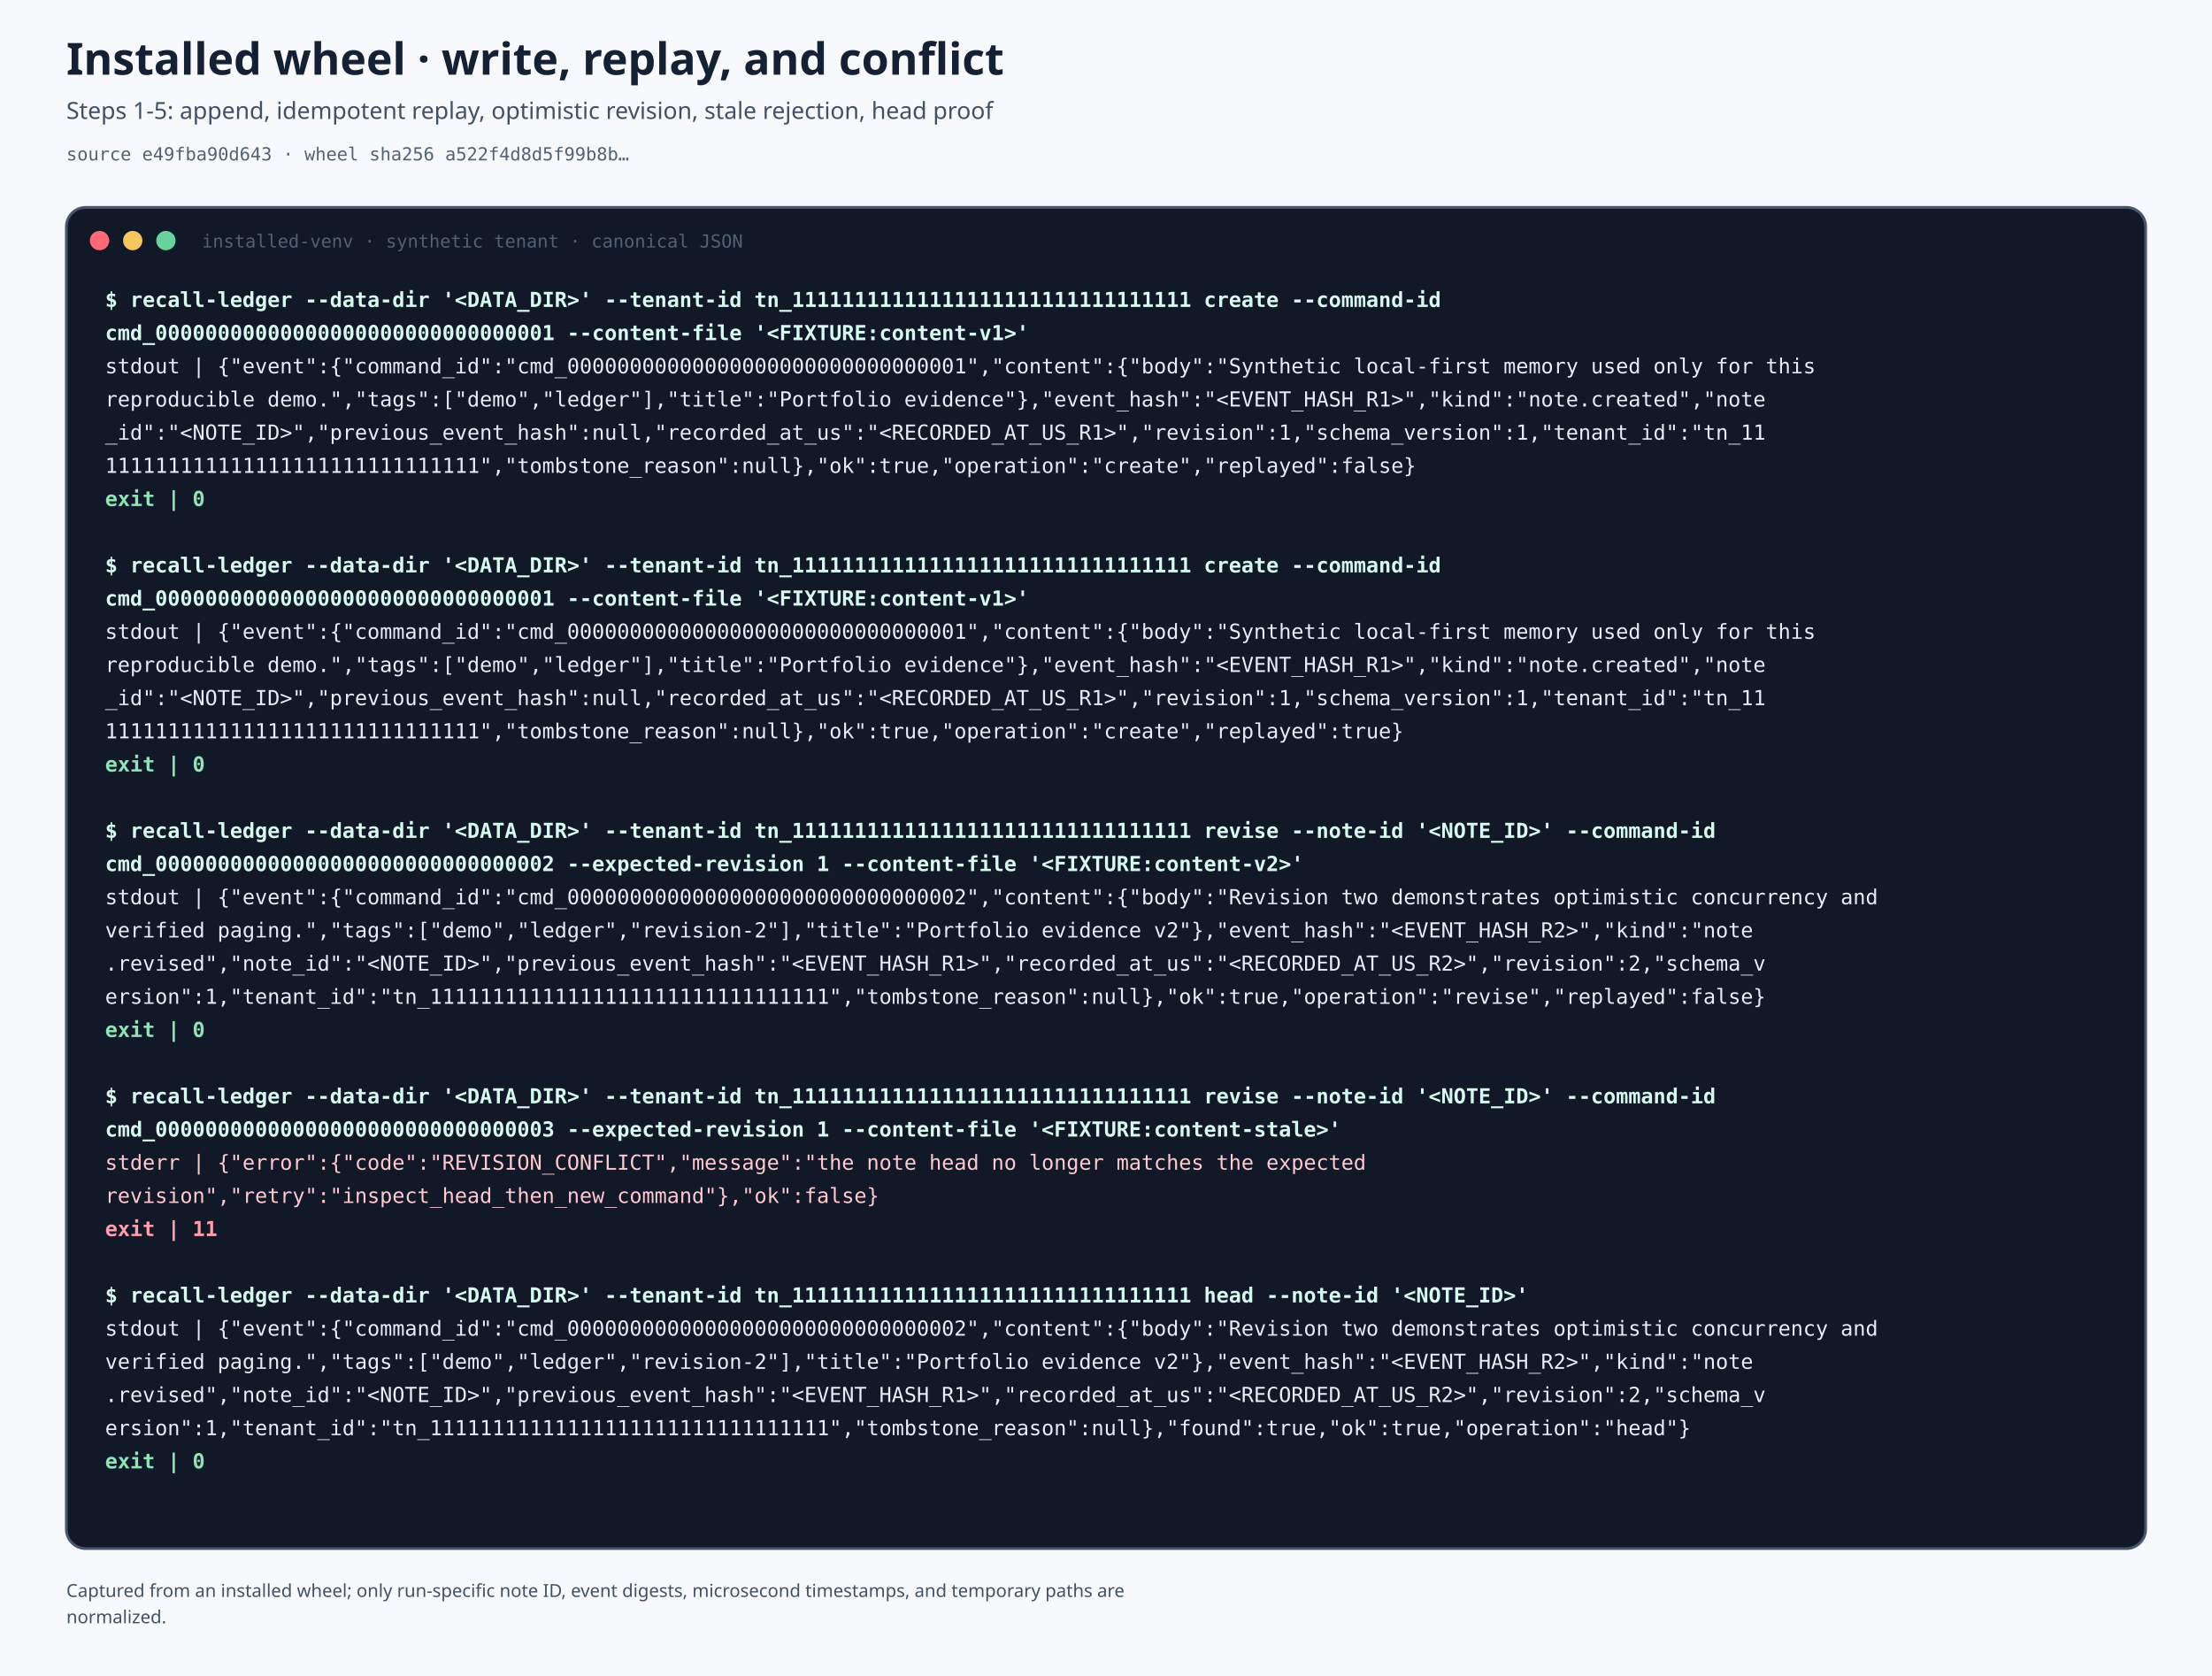
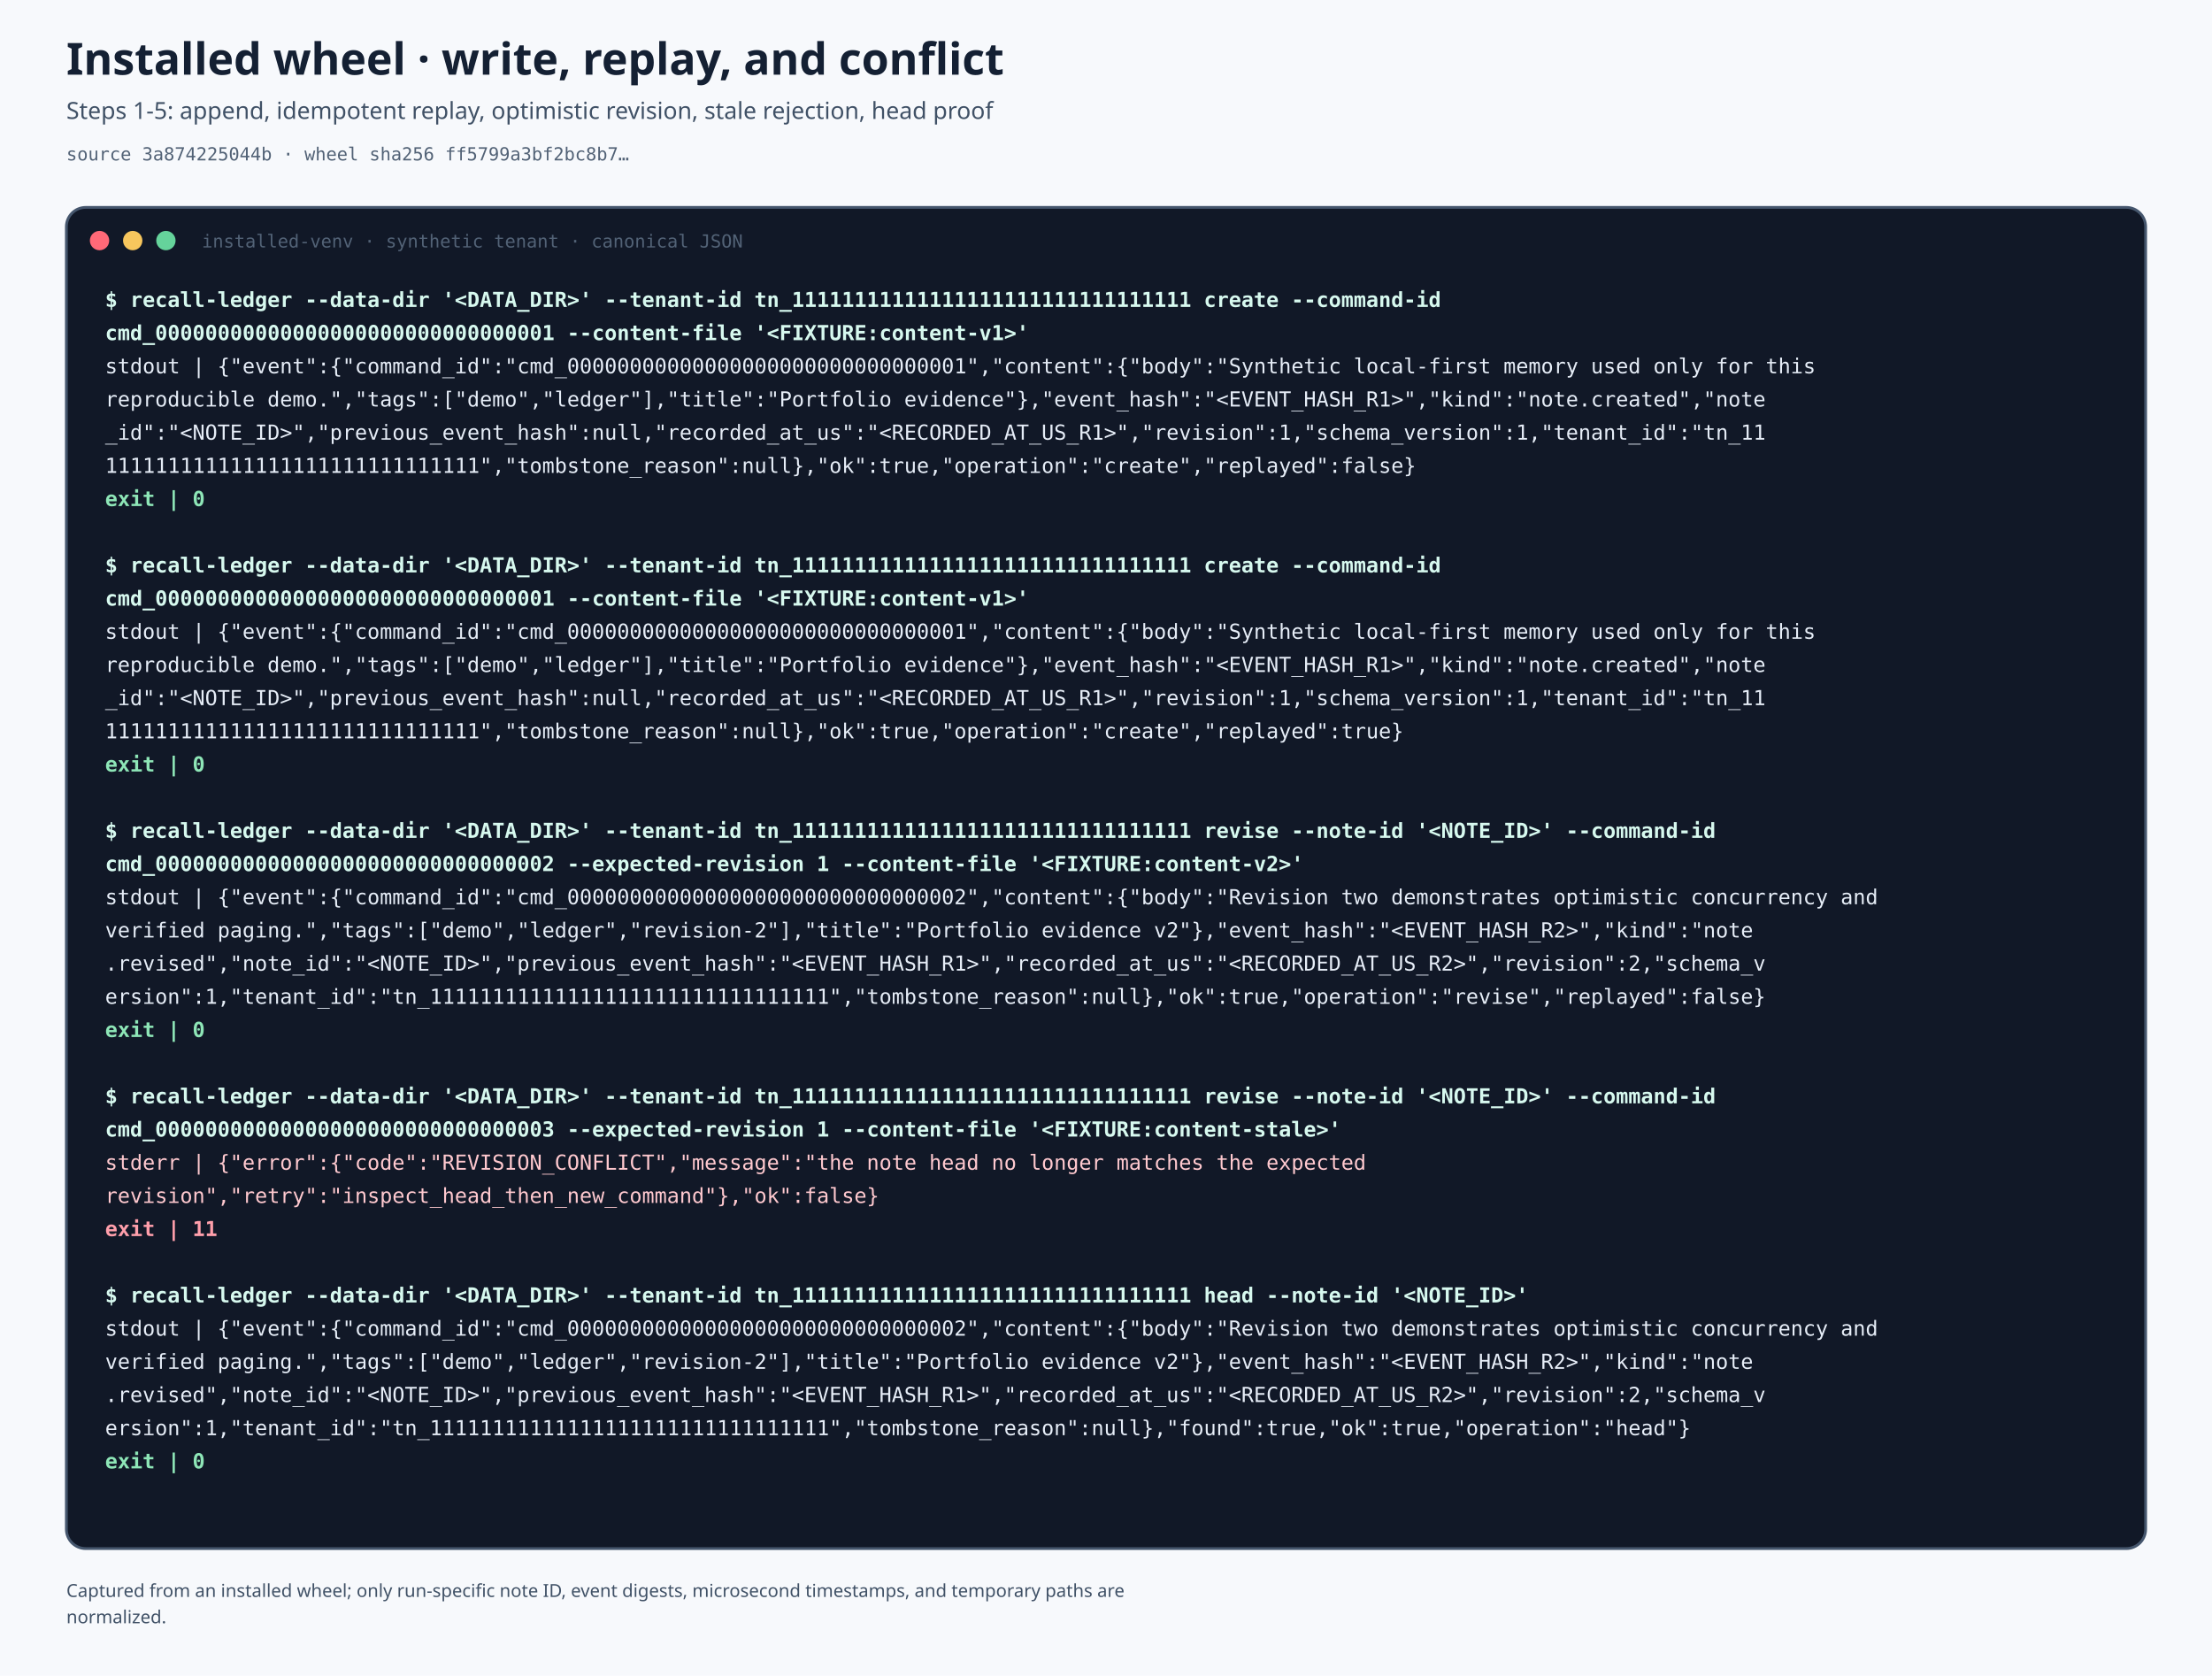
<svg xmlns="http://www.w3.org/2000/svg" width="1600" height="1212" viewBox="0 0 1600 1212" role="img" aria-labelledby="installed-wheel-write-replay-title installed-wheel-write-replay-description">
  <style>
    .title { fill: #142033; font: 700 32px system-ui, sans-serif; }
    .subtitle { fill: #405166; font: 500 17px system-ui, sans-serif; }
    .provenance { fill: #526276; font: 500 13px ui-monospace, monospace; }
    .terminal-text, .command, .stdout, .stderr, .exit, .exit-error { font: 500 15px ui-monospace, SFMono-Regular, Menlo, Consolas, monospace; }
    .command { fill: #d7f9ef; font-weight: 700; }
    .stdout { fill: #e6edf7; }
    .stderr { fill: #ffc9cf; }
    .exit { fill: #8ee6b7; font-weight: 700; }
    .exit-error { fill: #ff9fab; font-weight: 700; }
    .caption { fill: #405166; font: 500 13px system-ui, sans-serif; }
  </style>
  <rect width="1600" height="1212" fill="#f7f9fc" />
  <text class="title" x="48" y="54">Installed wheel · write, replay, and conflict</text>
  <text class="subtitle" x="48" y="86">Steps 1-5: append, idempotent replay, optimistic revision, stale rejection, head proof</text>
-   <text class="provenance" x="48" y="116">source e49fba90d643 · wheel sha256 a522f4d8d5f99b8b…</text>
+   <text class="provenance" x="48" y="116">source 3a874225044b · wheel sha256 ff5799a3bf2bc8b7…</text>
  <rect x="48" y="150" width="1504" height="970" rx="14" fill="#111827" stroke="#45566d" stroke-width="2" />
  <circle cx="72" cy="174" r="7" fill="#ff6978" />
  <circle cx="96" cy="174" r="7" fill="#f7c65d" />
  <circle cx="120" cy="174" r="7" fill="#65d39b" />
  <text class="provenance" x="146" y="179" fill="#b9c5d6">installed-venv · synthetic tenant · canonical JSON</text>
  <text class="command" x="76" y="222">$ recall-ledger --data-dir '&lt;DATA_DIR&gt;' --tenant-id tn_11111111111111111111111111111111 create --command-id </text>
  <text class="command" x="76" y="246">  cmd_00000000000000000000000000000001 --content-file '&lt;FIXTURE:content-v1&gt;'</text>
  <text class="stdout" x="76" y="270">stdout | {"event":{"command_id":"cmd_00000000000000000000000000000001","content":{"body":"Synthetic local-first memory used only for this </text>
  <text class="stdout" x="76" y="294">         reproducible demo.","tags":["demo","ledger"],"title":"Portfolio evidence"},"event_hash":"&lt;EVENT_HASH_R1&gt;","kind":"note.created","note</text>
  <text class="stdout" x="76" y="318">         _id":"&lt;NOTE_ID&gt;","previous_event_hash":null,"recorded_at_us":"&lt;RECORDED_AT_US_R1&gt;","revision":1,"schema_version":1,"tenant_id":"tn_11</text>
  <text class="stdout" x="76" y="342">         111111111111111111111111111111","tombstone_reason":null},"ok":true,"operation":"create","replayed":false}</text>
  <text class="exit" x="76" y="366">exit   | 0</text>
  <text class="terminal-text" x="76" y="390" />
  <text class="command" x="76" y="414">$ recall-ledger --data-dir '&lt;DATA_DIR&gt;' --tenant-id tn_11111111111111111111111111111111 create --command-id </text>
  <text class="command" x="76" y="438">  cmd_00000000000000000000000000000001 --content-file '&lt;FIXTURE:content-v1&gt;'</text>
  <text class="stdout" x="76" y="462">stdout | {"event":{"command_id":"cmd_00000000000000000000000000000001","content":{"body":"Synthetic local-first memory used only for this </text>
  <text class="stdout" x="76" y="486">         reproducible demo.","tags":["demo","ledger"],"title":"Portfolio evidence"},"event_hash":"&lt;EVENT_HASH_R1&gt;","kind":"note.created","note</text>
  <text class="stdout" x="76" y="510">         _id":"&lt;NOTE_ID&gt;","previous_event_hash":null,"recorded_at_us":"&lt;RECORDED_AT_US_R1&gt;","revision":1,"schema_version":1,"tenant_id":"tn_11</text>
  <text class="stdout" x="76" y="534">         111111111111111111111111111111","tombstone_reason":null},"ok":true,"operation":"create","replayed":true}</text>
  <text class="exit" x="76" y="558">exit   | 0</text>
  <text class="terminal-text" x="76" y="582" />
  <text class="command" x="76" y="606">$ recall-ledger --data-dir '&lt;DATA_DIR&gt;' --tenant-id tn_11111111111111111111111111111111 revise --note-id '&lt;NOTE_ID&gt;' --command-id </text>
  <text class="command" x="76" y="630">  cmd_00000000000000000000000000000002 --expected-revision 1 --content-file '&lt;FIXTURE:content-v2&gt;'</text>
  <text class="stdout" x="76" y="654">stdout | {"event":{"command_id":"cmd_00000000000000000000000000000002","content":{"body":"Revision two demonstrates optimistic concurrency and</text>
  <text class="stdout" x="76" y="678">          verified paging.","tags":["demo","ledger","revision-2"],"title":"Portfolio evidence v2"},"event_hash":"&lt;EVENT_HASH_R2&gt;","kind":"note</text>
  <text class="stdout" x="76" y="702">         .revised","note_id":"&lt;NOTE_ID&gt;","previous_event_hash":"&lt;EVENT_HASH_R1&gt;","recorded_at_us":"&lt;RECORDED_AT_US_R2&gt;","revision":2,"schema_v</text>
  <text class="stdout" x="76" y="726">         ersion":1,"tenant_id":"tn_11111111111111111111111111111111","tombstone_reason":null},"ok":true,"operation":"revise","replayed":false}</text>
  <text class="exit" x="76" y="750">exit   | 0</text>
  <text class="terminal-text" x="76" y="774" />
  <text class="command" x="76" y="798">$ recall-ledger --data-dir '&lt;DATA_DIR&gt;' --tenant-id tn_11111111111111111111111111111111 revise --note-id '&lt;NOTE_ID&gt;' --command-id </text>
  <text class="command" x="76" y="822">  cmd_00000000000000000000000000000003 --expected-revision 1 --content-file '&lt;FIXTURE:content-stale&gt;'</text>
  <text class="stderr" x="76" y="846">stderr | {"error":{"code":"REVISION_CONFLICT","message":"the note head no longer matches the expected </text>
  <text class="stderr" x="76" y="870">         revision","retry":"inspect_head_then_new_command"},"ok":false}</text>
  <text class="exit-error" x="76" y="894">exit   | 11</text>
  <text class="terminal-text" x="76" y="918" />
  <text class="command" x="76" y="942">$ recall-ledger --data-dir '&lt;DATA_DIR&gt;' --tenant-id tn_11111111111111111111111111111111 head --note-id '&lt;NOTE_ID&gt;'</text>
  <text class="stdout" x="76" y="966">stdout | {"event":{"command_id":"cmd_00000000000000000000000000000002","content":{"body":"Revision two demonstrates optimistic concurrency and</text>
  <text class="stdout" x="76" y="990">          verified paging.","tags":["demo","ledger","revision-2"],"title":"Portfolio evidence v2"},"event_hash":"&lt;EVENT_HASH_R2&gt;","kind":"note</text>
  <text class="stdout" x="76" y="1014">         .revised","note_id":"&lt;NOTE_ID&gt;","previous_event_hash":"&lt;EVENT_HASH_R1&gt;","recorded_at_us":"&lt;RECORDED_AT_US_R2&gt;","revision":2,"schema_v</text>
  <text class="stdout" x="76" y="1038">         ersion":1,"tenant_id":"tn_11111111111111111111111111111111","tombstone_reason":null},"found":true,"ok":true,"operation":"head"}</text>
  <text class="exit" x="76" y="1062">exit   | 0</text>
  <text class="caption" x="48" y="1155">Captured from an installed wheel; only run-specific note ID, event digests, microsecond timestamps, and temporary paths are</text>
  <text class="caption" x="48" y="1174">normalized.</text>
</svg>
